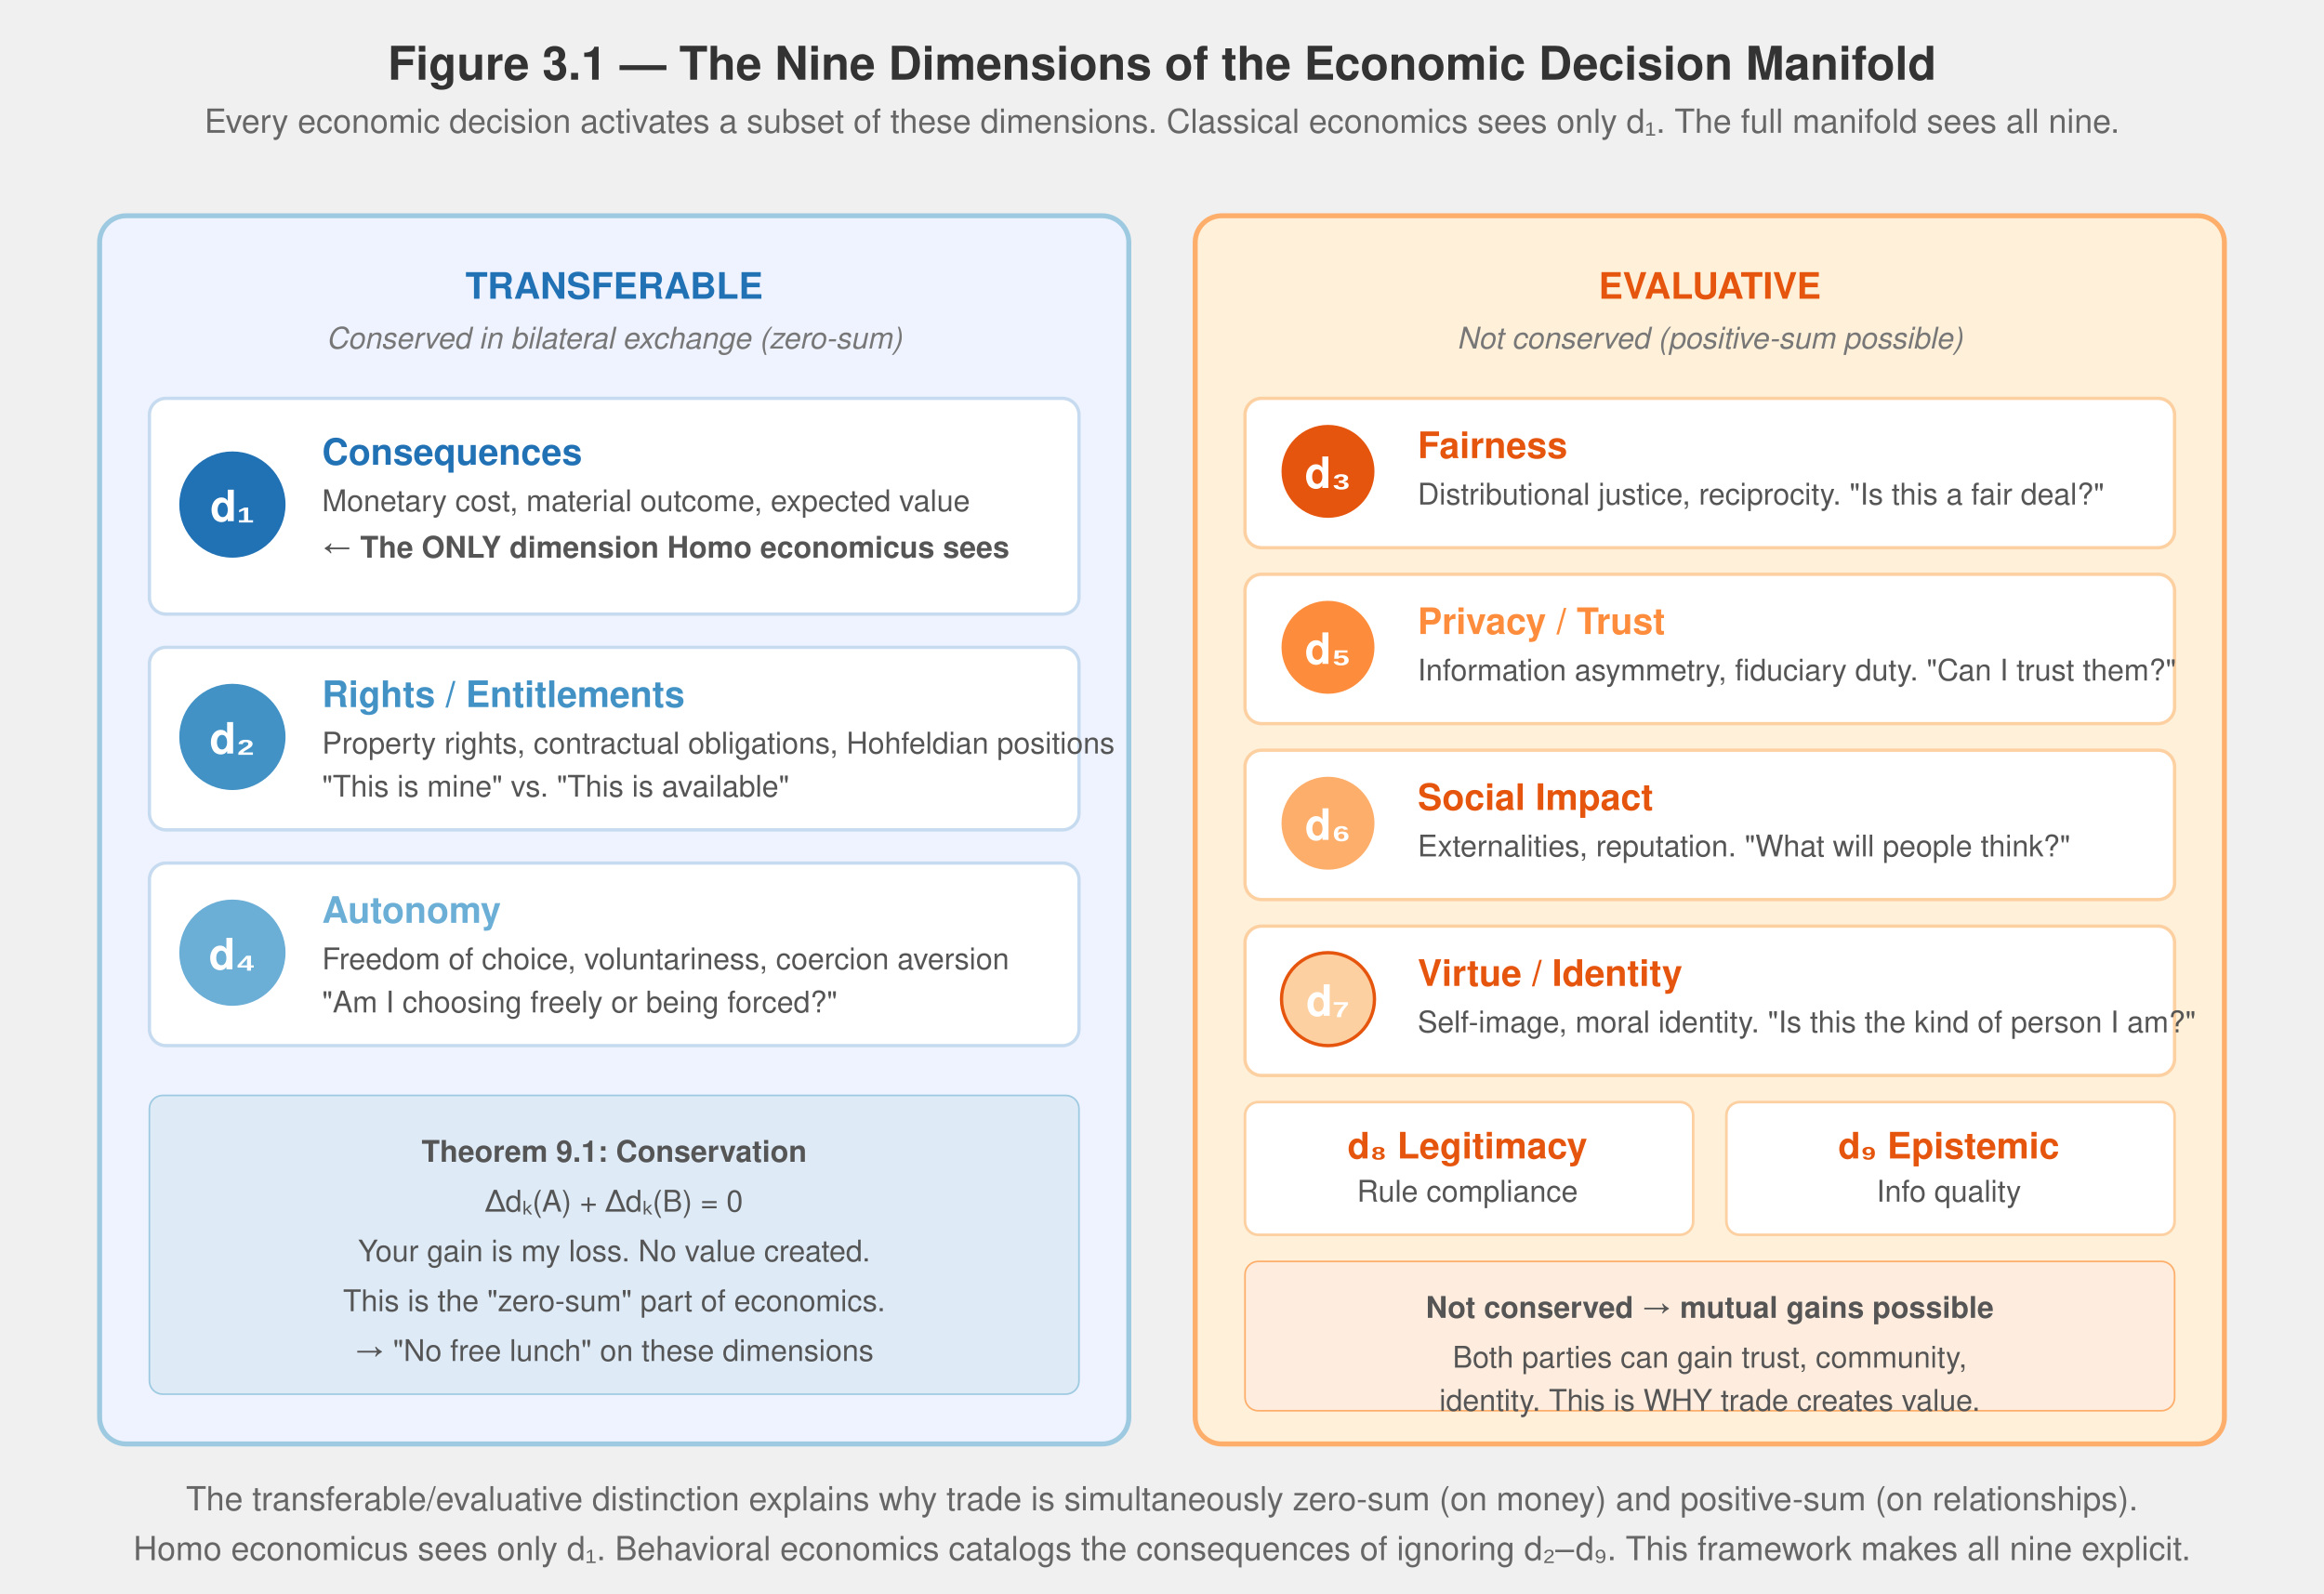
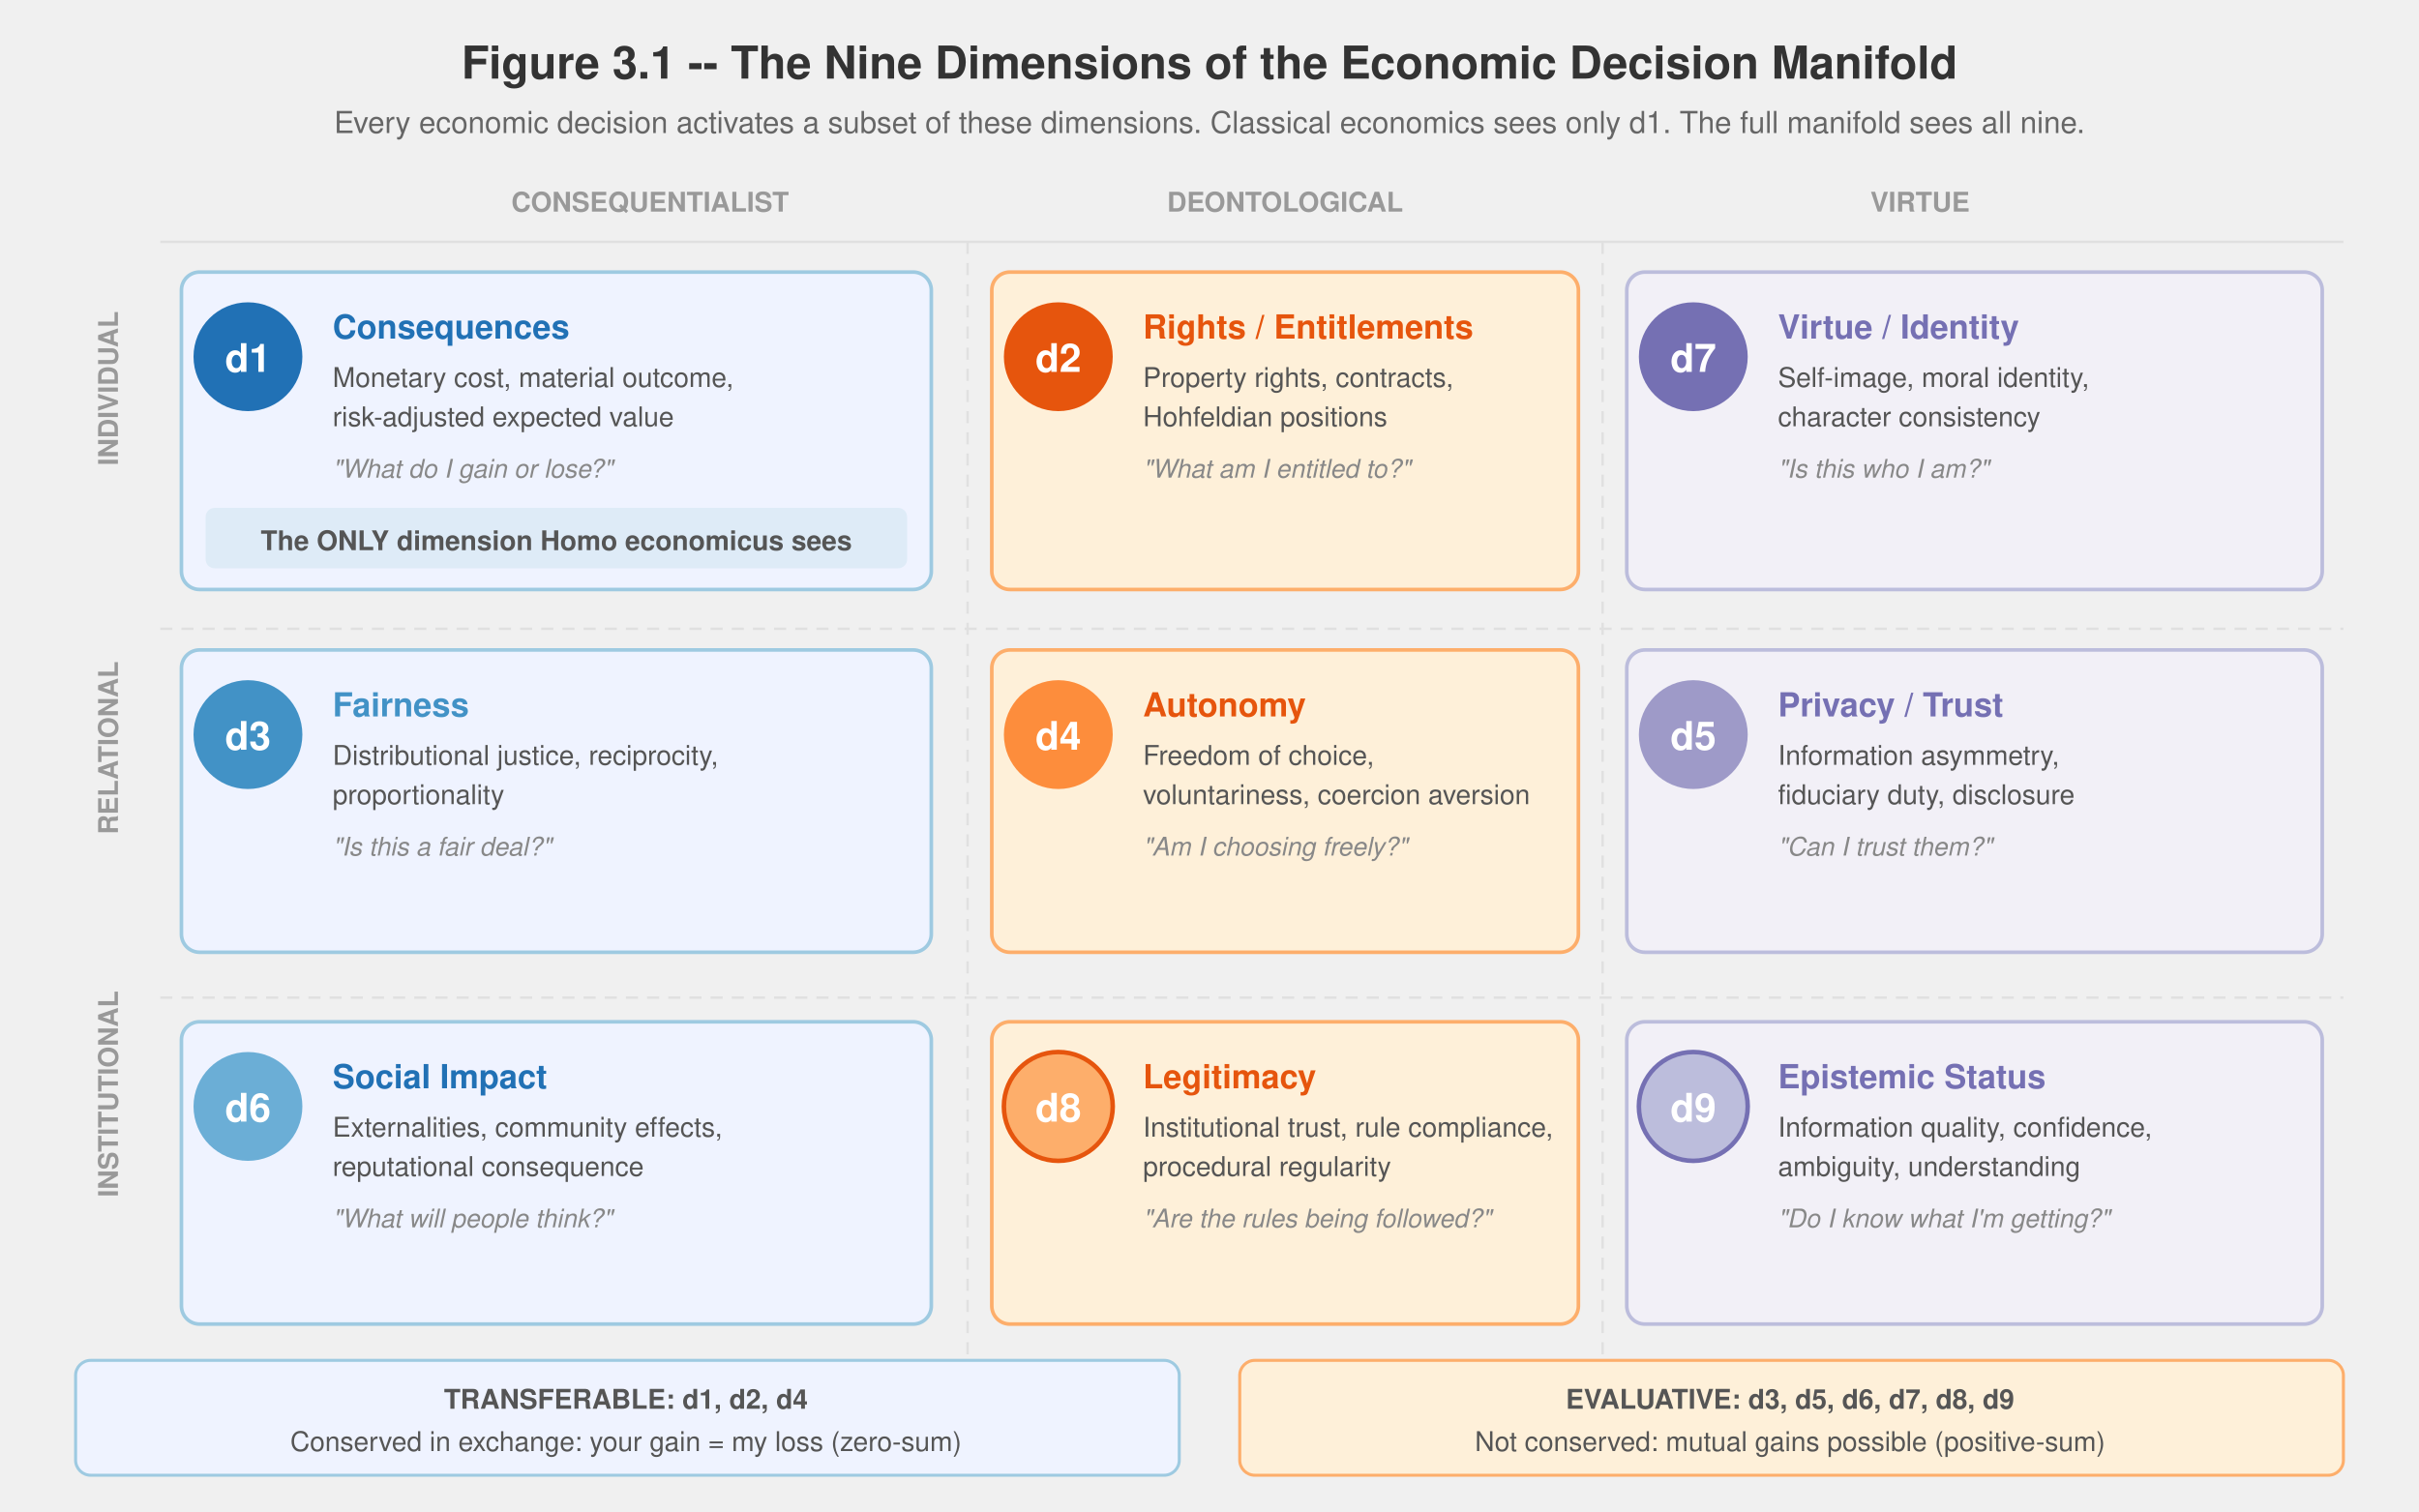
- <svg xmlns="http://www.w3.org/2000/svg" viewBox="0 0 700 480" font-family="'Helvetica Neue', Helvetica, Arial, sans-serif">
+ <svg xmlns="http://www.w3.org/2000/svg" viewBox="0 0 800 500" font-family="'Helvetica Neue', Helvetica, Arial, sans-serif">
  <defs>
    <style>
-       .title { font-size: 14px; font-weight: 600; fill: #333; }
+       .title { font-size: 15px; font-weight: 600; fill: #333; }
      .subtitle { font-size: 10px; fill: #666; }
      .dim-name { font-size: 11px; font-weight: 600; }
      .dim-desc { font-size: 9px; fill: #555; }
+       .dim-question { font-size: 8.5px; fill: #888; font-style: italic; }
      .dim-num { font-size: 13px; font-weight: 700; fill: #fff; }
-       .group-label { font-size: 11px; font-weight: 700; }
+       .group-label { font-size: 12px; font-weight: 700; }
      .group-desc { font-size: 9px; fill: #777; font-style: italic; }
+       .matrix-label { font-size: 9px; fill: #555; }
+       .scope-label { font-size: 9px; font-weight: 600; fill: #999; }
    </style>
  </defs>
-   <text x="350" y="24" text-anchor="middle" class="title">Figure 3.1 — The Nine Dimensions of the Economic Decision Manifold</text>
-   <text x="350" y="40" text-anchor="middle" class="subtitle">Every economic decision activates a subset of these dimensions. Classical economics sees only d₁. The full manifold sees all nine.</text>
-   <g transform="translate(30, 65)">
-     <rect x="0" y="0" width="310" height="370" fill="#eff3ff" stroke="#9ecae1" stroke-width="1.5" rx="8" />
-     <text x="155" y="25" text-anchor="middle" class="group-label" fill="#2171b5">TRANSFERABLE</text>
-     <text x="155" y="40" text-anchor="middle" class="group-desc" fill="#6baed6">Conserved in bilateral exchange (zero-sum)</text>
-     <g transform="translate(15, 55)">
-       <rect x="0" y="0" width="280" height="65" fill="#fff" stroke="#c6dbef" stroke-width="1" rx="5" />
-       <circle cx="25" cy="32" r="16" fill="#2171b5" />
-       <text x="25" y="37" text-anchor="middle" class="dim-num">d₁</text>
-       <text x="52" y="20" class="dim-name" fill="#2171b5">Consequences</text>
-       <text x="52" y="34" class="dim-desc">Monetary cost, material outcome, expected value</text>
-       <text x="52" y="48" class="dim-desc" fill="#d73027" font-weight="600">← The ONLY dimension Homo economicus sees</text>
+   <text x="400" y="26" text-anchor="middle" class="title">Figure 3.1 -- The Nine Dimensions of the Economic Decision Manifold</text>
+   <text x="400" y="44" text-anchor="middle" class="subtitle">Every economic decision activates a subset of these dimensions. Classical economics sees only d1. The full manifold sees all nine.</text>
+   <g transform="translate(25, 58)">
+     <text x="190" y="12" text-anchor="middle" class="scope-label" fill="#2171b5">CONSEQUENTIALIST</text>
+     <text x="400" y="12" text-anchor="middle" class="scope-label" fill="#e6550d">DEONTOLOGICAL</text>
+     <text x="610" y="12" text-anchor="middle" class="scope-label" fill="#7570b3">VIRTUE</text>
+     <text x="14" y="96" class="scope-label" transform="rotate(-90,14,96)">INDIVIDUAL</text>
+     <text x="14" y="218" class="scope-label" transform="rotate(-90,14,218)">RELATIONAL</text>
+     <text x="14" y="338" class="scope-label" transform="rotate(-90,14,338)">INSTITUTIONAL</text>
+     <line x1="28" y1="22" x2="750" y2="22" stroke="#e0e0e0" stroke-width="0.8" />
+     <line x1="28" y1="150" x2="750" y2="150" stroke="#e0e0e0" stroke-width="0.8" stroke-dasharray="4,3" />
+     <line x1="28" y1="272" x2="750" y2="272" stroke="#e0e0e0" stroke-width="0.8" stroke-dasharray="4,3" />
+     <line x1="295" y1="22" x2="295" y2="395" stroke="#e0e0e0" stroke-width="0.8" stroke-dasharray="4,3" />
+     <line x1="505" y1="22" x2="505" y2="395" stroke="#e0e0e0" stroke-width="0.8" stroke-dasharray="4,3" />
+     <g transform="translate(35, 32)">
+       <rect x="0" y="0" width="248" height="105" fill="#eff3ff" stroke="#9ecae1" stroke-width="1.2" rx="6" />
+       <circle cx="22" cy="28" r="18" fill="#2171b5" />
+       <text x="22" y="33" text-anchor="middle" class="dim-num">d1</text>
+       <text x="50" y="22" class="dim-name" fill="#2171b5">Consequences</text>
+       <text x="50" y="38" class="dim-desc">Monetary cost, material outcome,</text>
+       <text x="50" y="51" class="dim-desc">risk-adjusted expected value</text>
+       <text x="50" y="68" class="dim-question">"What do I gain or lose?"</text>
+       <rect x="8" y="78" width="232" height="20" fill="#deebf7" rx="3" />
+       <text x="124" y="92" text-anchor="middle" class="dim-desc" fill="#c62828" font-weight="600">The ONLY dimension Homo economicus sees</text>
    </g>
-     <g transform="translate(15, 130)">
-       <rect x="0" y="0" width="280" height="55" fill="#fff" stroke="#c6dbef" stroke-width="1" rx="5" />
-       <circle cx="25" cy="27" r="16" fill="#4292c6" />
-       <text x="25" y="32" text-anchor="middle" class="dim-num">d₂</text>
-       <text x="52" y="18" class="dim-name" fill="#4292c6">Rights / Entitlements</text>
-       <text x="52" y="32" class="dim-desc">Property rights, contractual obligations, Hohfeldian positions</text>
-       <text x="52" y="45" class="dim-desc">"This is mine" vs. "This is available"</text>
+     <g transform="translate(303, 32)">
+       <rect x="0" y="0" width="194" height="105" fill="#fef0d9" stroke="#fdae6b" stroke-width="1.2" rx="6" />
+       <circle cx="22" cy="28" r="18" fill="#e6550d" />
+       <text x="22" y="33" text-anchor="middle" class="dim-num">d2</text>
+       <text x="50" y="22" class="dim-name" fill="#e6550d">Rights / Entitlements</text>
+       <text x="50" y="38" class="dim-desc">Property rights, contracts,</text>
+       <text x="50" y="51" class="dim-desc">Hohfeldian positions</text>
+       <text x="50" y="68" class="dim-question">"What am I entitled to?"</text>
    </g>
-     <g transform="translate(15, 195)">
-       <rect x="0" y="0" width="280" height="55" fill="#fff" stroke="#c6dbef" stroke-width="1" rx="5" />
-       <circle cx="25" cy="27" r="16" fill="#6baed6" />
-       <text x="25" y="32" text-anchor="middle" class="dim-num">d₄</text>
-       <text x="52" y="18" class="dim-name" fill="#6baed6">Autonomy</text>
-       <text x="52" y="32" class="dim-desc">Freedom of choice, voluntariness, coercion aversion</text>
-       <text x="52" y="45" class="dim-desc">"Am I choosing freely or being forced?"</text>
+     <g transform="translate(513, 32)">
+       <rect x="0" y="0" width="230" height="105" fill="#f2f0f7" stroke="#bcbddc" stroke-width="1.2" rx="6" />
+       <circle cx="22" cy="28" r="18" fill="#7570b3" />
+       <text x="22" y="33" text-anchor="middle" class="dim-num">d7</text>
+       <text x="50" y="22" class="dim-name" fill="#7570b3">Virtue / Identity</text>
+       <text x="50" y="38" class="dim-desc">Self-image, moral identity,</text>
+       <text x="50" y="51" class="dim-desc">character consistency</text>
+       <text x="50" y="68" class="dim-question">"Is this who I am?"</text>
    </g>
-     <rect x="15" y="265" width="280" height="90" fill="#deebf7" stroke="#9ecae1" stroke-width="0.5" rx="4" />
-     <text x="155" y="285" text-anchor="middle" class="dim-desc" fill="#2171b5" font-weight="600">Theorem 9.1: Conservation</text>
-     <text x="155" y="300" text-anchor="middle" class="dim-desc" fill="#2171b5">Δdₖ(A) + Δdₖ(B) = 0</text>
-     <text x="155" y="315" text-anchor="middle" class="dim-desc">Your gain is my loss. No value created.</text>
-     <text x="155" y="330" text-anchor="middle" class="dim-desc">This is the "zero-sum" part of economics.</text>
-     <text x="155" y="345" text-anchor="middle" class="dim-desc" fill="#2171b5">→ "No free lunch" on these dimensions</text>
+     <g transform="translate(35, 157)">
+       <rect x="0" y="0" width="248" height="100" fill="#eff3ff" stroke="#9ecae1" stroke-width="1.2" rx="6" />
+       <circle cx="22" cy="28" r="18" fill="#4292c6" />
+       <text x="22" y="33" text-anchor="middle" class="dim-num">d3</text>
+       <text x="50" y="22" class="dim-name" fill="#4292c6">Fairness</text>
+       <text x="50" y="38" class="dim-desc">Distributional justice, reciprocity,</text>
+       <text x="50" y="51" class="dim-desc">proportionality</text>
+       <text x="50" y="68" class="dim-question">"Is this a fair deal?"</text>
+     </g>
+     <g transform="translate(303, 157)">
+       <rect x="0" y="0" width="194" height="100" fill="#fef0d9" stroke="#fdae6b" stroke-width="1.2" rx="6" />
+       <circle cx="22" cy="28" r="18" fill="#fd8d3c" />
+       <text x="22" y="33" text-anchor="middle" class="dim-num">d4</text>
+       <text x="50" y="22" class="dim-name" fill="#e6550d">Autonomy</text>
+       <text x="50" y="38" class="dim-desc">Freedom of choice,</text>
+       <text x="50" y="51" class="dim-desc">voluntariness, coercion aversion</text>
+       <text x="50" y="68" class="dim-question">"Am I choosing freely?"</text>
+     </g>
+     <g transform="translate(513, 157)">
+       <rect x="0" y="0" width="230" height="100" fill="#f2f0f7" stroke="#bcbddc" stroke-width="1.2" rx="6" />
+       <circle cx="22" cy="28" r="18" fill="#9e9ac8" />
+       <text x="22" y="33" text-anchor="middle" class="dim-num">d5</text>
+       <text x="50" y="22" class="dim-name" fill="#7570b3">Privacy / Trust</text>
+       <text x="50" y="38" class="dim-desc">Information asymmetry,</text>
+       <text x="50" y="51" class="dim-desc">fiduciary duty, disclosure</text>
+       <text x="50" y="68" class="dim-question">"Can I trust them?"</text>
+     </g>
+     <g transform="translate(35, 280)">
+       <rect x="0" y="0" width="248" height="100" fill="#eff3ff" stroke="#9ecae1" stroke-width="1.2" rx="6" />
+       <circle cx="22" cy="28" r="18" fill="#6baed6" />
+       <text x="22" y="33" text-anchor="middle" class="dim-num">d6</text>
+       <text x="50" y="22" class="dim-name" fill="#2171b5">Social Impact</text>
+       <text x="50" y="38" class="dim-desc">Externalities, community effects,</text>
+       <text x="50" y="51" class="dim-desc">reputational consequence</text>
+       <text x="50" y="68" class="dim-question">"What will people think?"</text>
+     </g>
+     <g transform="translate(303, 280)">
+       <rect x="0" y="0" width="194" height="100" fill="#fef0d9" stroke="#fdae6b" stroke-width="1.2" rx="6" />
+       <circle cx="22" cy="28" r="18" fill="#fdae6b" stroke="#e6550d" stroke-width="1.5" />
+       <text x="22" y="33" text-anchor="middle" class="dim-num" fill="#e6550d">d8</text>
+       <text x="50" y="22" class="dim-name" fill="#e6550d">Legitimacy</text>
+       <text x="50" y="38" class="dim-desc">Institutional trust, rule compliance,</text>
+       <text x="50" y="51" class="dim-desc">procedural regularity</text>
+       <text x="50" y="68" class="dim-question">"Are the rules being followed?"</text>
+     </g>
+     <g transform="translate(513, 280)">
+       <rect x="0" y="0" width="230" height="100" fill="#f2f0f7" stroke="#bcbddc" stroke-width="1.2" rx="6" />
+       <circle cx="22" cy="28" r="18" fill="#bcbddc" stroke="#7570b3" stroke-width="1.5" />
+       <text x="22" y="33" text-anchor="middle" class="dim-num" fill="#7570b3">d9</text>
+       <text x="50" y="22" class="dim-name" fill="#7570b3">Epistemic Status</text>
+       <text x="50" y="38" class="dim-desc">Information quality, confidence,</text>
+       <text x="50" y="51" class="dim-desc">ambiguity, understanding</text>
+       <text x="50" y="68" class="dim-question">"Do I know what I'm getting?"</text>
+     </g>
  </g>
-   <g transform="translate(360, 65)">
-     <rect x="0" y="0" width="310" height="370" fill="#fef0d9" stroke="#fdae6b" stroke-width="1.5" rx="8" />
-     <text x="155" y="25" text-anchor="middle" class="group-label" fill="#e6550d">EVALUATIVE</text>
-     <text x="155" y="40" text-anchor="middle" class="group-desc" fill="#fd8d3c">Not conserved (positive-sum possible)</text>
-     <g transform="translate(15, 55)">
-       <rect x="0" y="0" width="280" height="45" fill="#fff" stroke="#fdd0a2" stroke-width="1" rx="5" />
-       <circle cx="25" cy="22" r="14" fill="#e6550d" />
-       <text x="25" y="27" text-anchor="middle" class="dim-num" font-size="11">d₃</text>
-       <text x="52" y="18" class="dim-name" fill="#e6550d">Fairness</text>
-       <text x="52" y="32" class="dim-desc">Distributional justice, reciprocity. "Is this a fair deal?"</text>
-     </g>
-     <g transform="translate(15, 108)">
-       <rect x="0" y="0" width="280" height="45" fill="#fff" stroke="#fdd0a2" stroke-width="1" rx="5" />
-       <circle cx="25" cy="22" r="14" fill="#fd8d3c" />
-       <text x="25" y="27" text-anchor="middle" class="dim-num" font-size="11">d₅</text>
-       <text x="52" y="18" class="dim-name" fill="#fd8d3c">Privacy / Trust</text>
-       <text x="52" y="32" class="dim-desc">Information asymmetry, fiduciary duty. "Can I trust them?"</text>
-     </g>
-     <g transform="translate(15, 161)">
-       <rect x="0" y="0" width="280" height="45" fill="#fff" stroke="#fdd0a2" stroke-width="1" rx="5" />
-       <circle cx="25" cy="22" r="14" fill="#fdae6b" />
-       <text x="25" y="27" text-anchor="middle" class="dim-num" font-size="11">d₆</text>
-       <text x="52" y="18" class="dim-name" fill="#e6550d">Social Impact</text>
-       <text x="52" y="32" class="dim-desc">Externalities, reputation. "What will people think?"</text>
-     </g>
-     <g transform="translate(15, 214)">
-       <rect x="0" y="0" width="280" height="45" fill="#fff" stroke="#fdd0a2" stroke-width="1" rx="5" />
-       <circle cx="25" cy="22" r="14" fill="#fdd0a2" stroke="#e6550d" stroke-width="1" />
-       <text x="25" y="27" text-anchor="middle" class="dim-num" font-size="11" fill="#e6550d">d₇</text>
-       <text x="52" y="18" class="dim-name" fill="#e6550d">Virtue / Identity</text>
-       <text x="52" y="32" class="dim-desc">Self-image, moral identity. "Is this the kind of person I am?"</text>
-     </g>
-     <g transform="translate(15, 267)">
-       <rect x="0" y="0" width="135" height="40" fill="#fff" stroke="#fdd0a2" stroke-width="0.8" rx="4" />
-       <text x="67" y="17" text-anchor="middle" class="dim-name" fill="#e6550d" font-size="10">d₈ Legitimacy</text>
-       <text x="67" y="30" text-anchor="middle" class="dim-desc">Rule compliance</text>
-     </g>
-     <g transform="translate(160, 267)">
-       <rect x="0" y="0" width="135" height="40" fill="#fff" stroke="#fdd0a2" stroke-width="0.8" rx="4" />
-       <text x="67" y="17" text-anchor="middle" class="dim-name" fill="#e6550d" font-size="10">d₉ Epistemic</text>
-       <text x="67" y="30" text-anchor="middle" class="dim-desc">Info quality</text>
-     </g>
-     <rect x="15" y="315" width="280" height="45" fill="#feedde" stroke="#fdae6b" stroke-width="0.5" rx="4" />
-     <text x="155" y="332" text-anchor="middle" class="dim-desc" fill="#e6550d" font-weight="600">Not conserved → mutual gains possible</text>
-     <text x="155" y="347" text-anchor="middle" class="dim-desc">Both parties can gain trust, community,</text>
-     <text x="155" y="360" text-anchor="middle" class="dim-desc">identity. This is WHY trade creates value.</text>
+   <g transform="translate(25, 450)">
+     <rect x="0" y="0" width="365" height="38" fill="#eff3ff" stroke="#9ecae1" stroke-width="1" rx="5" />
+     <text x="182" y="16" text-anchor="middle" class="dim-desc" fill="#2171b5" font-weight="700">TRANSFERABLE: d1, d2, d4</text>
+     <text x="182" y="30" text-anchor="middle" class="dim-desc" fill="#2171b5">Conserved in exchange: your gain = my loss (zero-sum)</text>
+     <rect x="385" y="0" width="365" height="38" fill="#fef0d9" stroke="#fdae6b" stroke-width="1" rx="5" />
+     <text x="567" y="16" text-anchor="middle" class="dim-desc" fill="#e6550d" font-weight="700">EVALUATIVE: d3, d5, d6, d7, d8, d9</text>
+     <text x="567" y="30" text-anchor="middle" class="dim-desc" fill="#e6550d">Not conserved: mutual gains possible (positive-sum)</text>
  </g>
-   <text x="350" y="455" text-anchor="middle" class="subtitle">The transferable/evaluative distinction explains why trade is simultaneously zero-sum (on money) and positive-sum (on relationships).</text>
-   <text x="350" y="470" text-anchor="middle" class="subtitle">Homo economicus sees only d₁. Behavioral economics catalogs the consequences of ignoring d₂–d₉. This framework makes all nine explicit.</text>
</svg>
